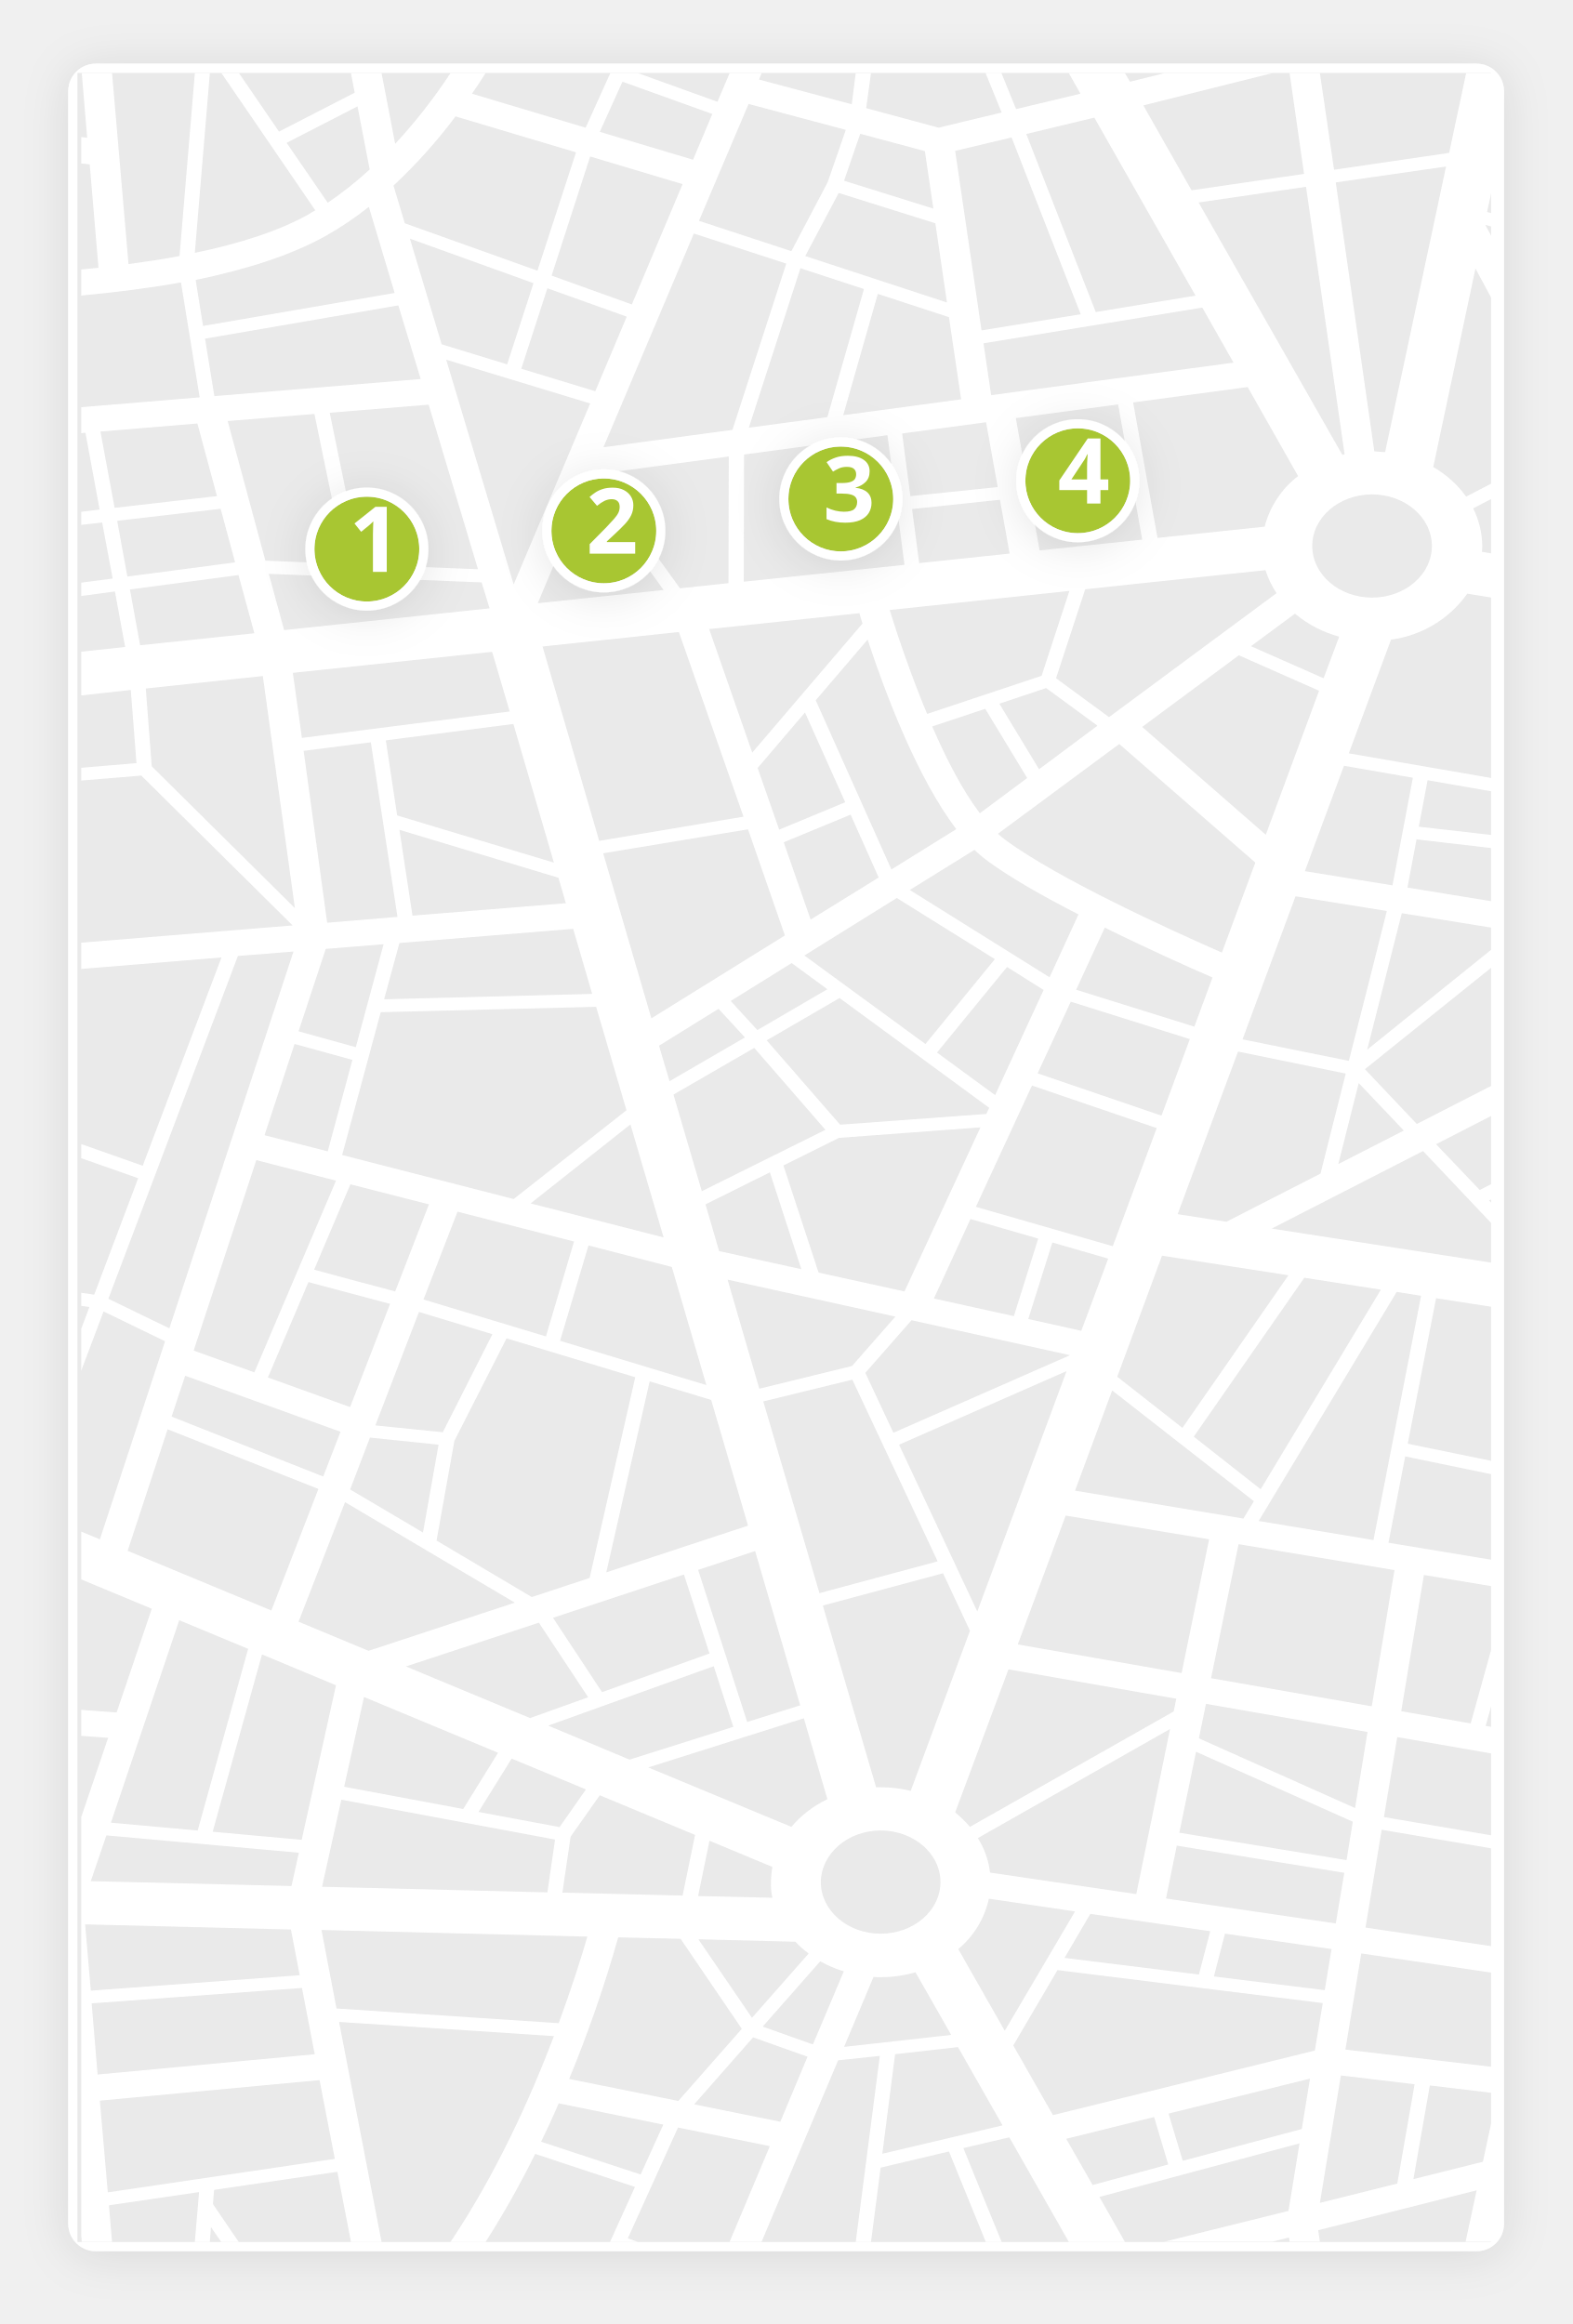
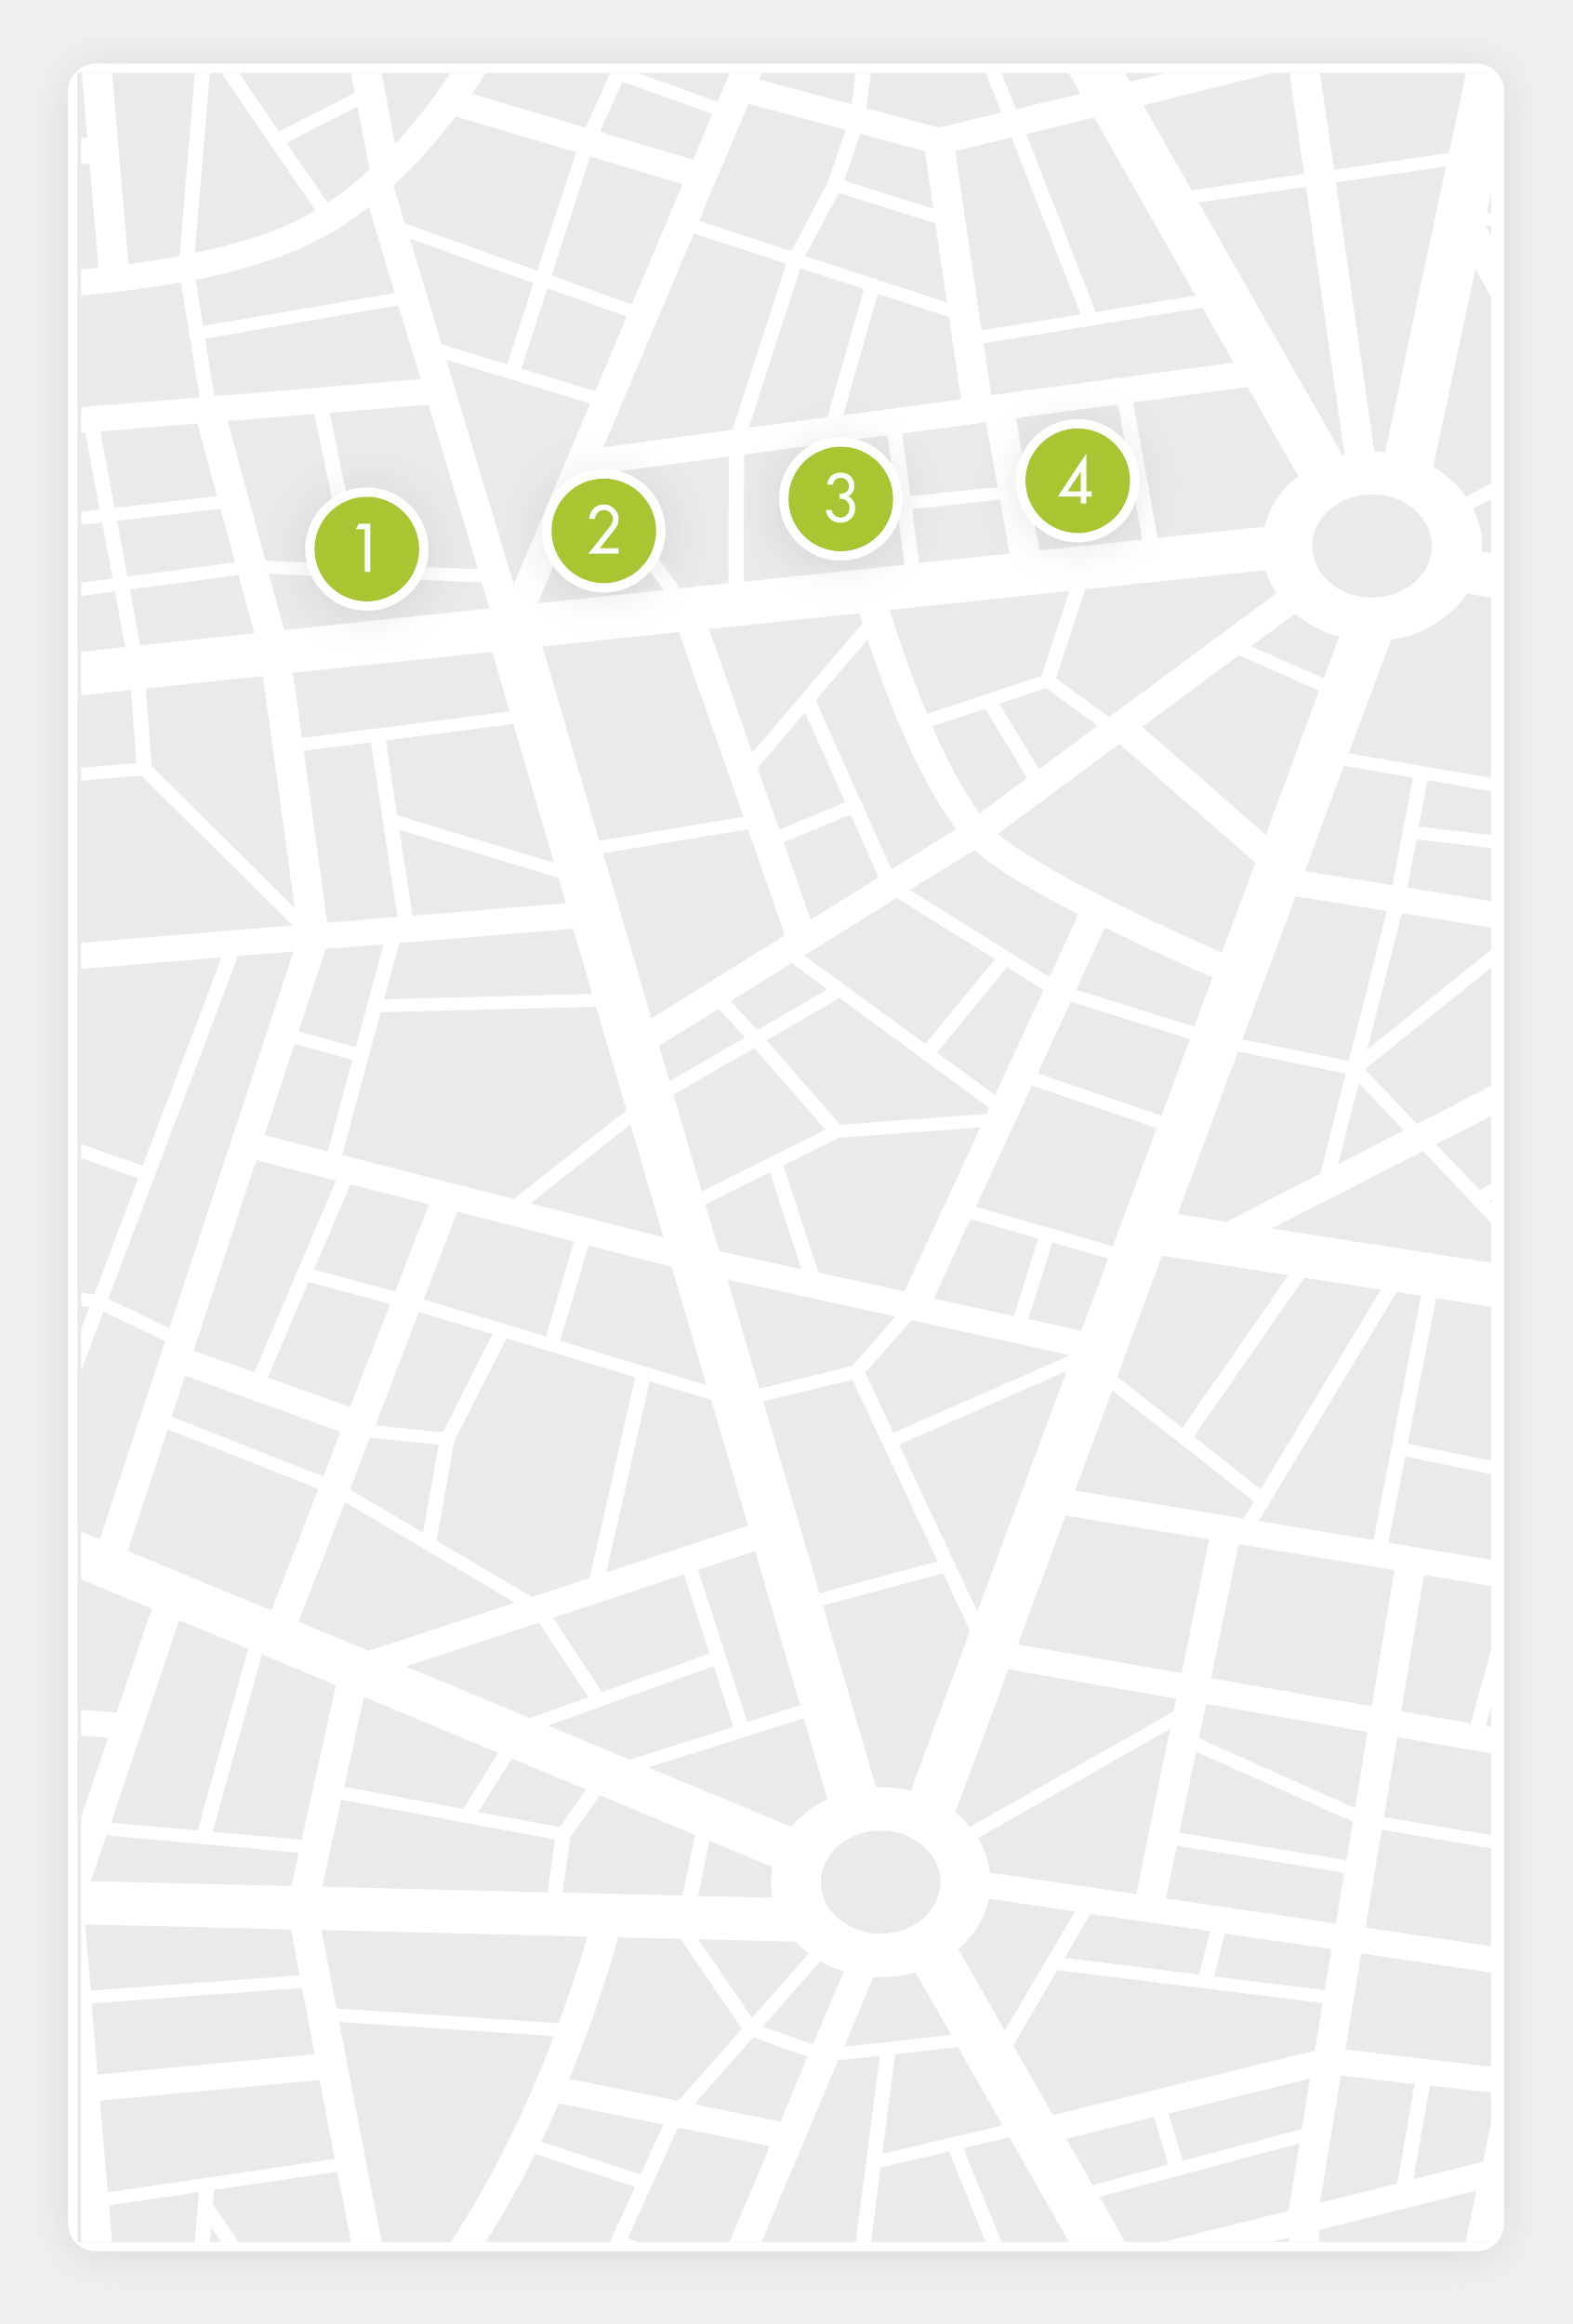
<svg xmlns="http://www.w3.org/2000/svg" width="345" height="510" viewBox="0 0 345 510">
  <defs>
    <filter id="Rectangle_183" x="0" y="0" width="345" height="510" filterUnits="userSpaceOnUse">
      <feOffset dy="1" input="SourceAlpha" />
      <feGaussianBlur stdDeviation="5" result="blur" />
      <feFlood flood-opacity="0.102" />
      <feComposite operator="in" in2="blur" />
      <feComposite in="SourceGraphic" />
    </filter>
    <filter id="Ellipse_26" x="52" y="93" width="57" height="57" filterUnits="userSpaceOnUse">
      <feOffset dy="1" input="SourceAlpha" />
      <feGaussianBlur stdDeviation="5" result="blur-2" />
      <feFlood flood-opacity="0.102" />
      <feComposite operator="in" in2="blur-2" />
      <feComposite in="SourceGraphic" />
    </filter>
    <filter id="Ellipse_26-2" x="104" y="89" width="57" height="57" filterUnits="userSpaceOnUse">
      <feOffset dy="1" input="SourceAlpha" />
      <feGaussianBlur stdDeviation="5" result="blur-3" />
      <feFlood flood-opacity="0.102" />
      <feComposite operator="in" in2="blur-3" />
      <feComposite in="SourceGraphic" />
    </filter>
    <filter id="Ellipse_26-3" x="156" y="82" width="57" height="57" filterUnits="userSpaceOnUse">
      <feOffset dy="1" input="SourceAlpha" />
      <feGaussianBlur stdDeviation="5" result="blur-4" />
      <feFlood flood-opacity="0.102" />
      <feComposite operator="in" in2="blur-4" />
      <feComposite in="SourceGraphic" />
    </filter>
    <filter id="Ellipse_26-4" x="208" y="78" width="57" height="57" filterUnits="userSpaceOnUse">
      <feOffset dy="1" input="SourceAlpha" />
      <feGaussianBlur stdDeviation="5" result="blur-5" />
      <feFlood flood-opacity="0.102" />
      <feComposite operator="in" in2="blur-5" />
      <feComposite in="SourceGraphic" />
    </filter>
  </defs>
  <g id="img-kiosk-map" transform="translate(-15 -143)">
    <g transform="matrix(1, 0, 0, 1, 15, 143)" filter="url(#Rectangle_183)">
      <g id="Rectangle_183-2" data-name="Rectangle 183" transform="translate(15 14)" fill="#fff" stroke="#fff" stroke-width="1">
        <rect width="315" height="480" rx="6" stroke="none" />
        <rect x="0.5" y="0.5" width="314" height="479" rx="5.5" fill="none" />
      </g>
    </g>
-     <g id="Group_381" data-name="Group 381" transform="translate(8 71)" opacity="0.904">
-       <g id="Map" transform="translate(24 88)">
-         <path id="Path_432" data-name="Path 432" d="M0,0H310.185V476H0Z" fill="rgba(196,196,196,0.4)" />
-         <path id="Intersection_2" data-name="Intersection 2" d="M198.5,476l-8.084-19.852-14.987,3.541L173.313,476h-3.358l5.286-40.829-9.142.965-16.79,39.81h-7.027l8.83-20.978-20.148-4.077-11.007,24.3,2.177.8h-6.095l5.472-12.071-21.89-7.243A202.006,202.006,0,0,1,88.74,476H81.029c9.949-14.808,17.536-31.547,22.7-45.175L56.59,427.713,65.917,476H59.2l-2.984-15.4-27.051,3.971-.249,3.112L34.576,476H30.72l-2.239-3.272L28.233,476h-3.3l.933-10.944-19.775,2.9.684,7.994H.125L0,474.456V382.785l5.908-17.416L0,364.936v-5.707l7.773.561,7.711-22.749L0,330.6V320.1l4.1,1.7,14.3-43.459L4.913,271.8,0,284.823v-9.208l1.8-4.781L0,270.574V267.7l2.861.4L12.5,242.56,0,238.166v-3.106l13.495,4.763,17.288-45.711L0,196.642v-5.777l46.391-3.781L13.184,154.2c-2.269.187-8.62.738-13.184,1.09v-2.8l12.127-1.028-1.244-16.042L0,136.615v-9.606l9.639-1.034L7.4,113.8c-2.711.367-5.253.714-7.4,1v-2.939l6.9-.906L4.6,98.666,0,99.187V96.308l4.042-.486L.933,78.975,0,79.054v-5.7L25.994,71.2l-4.1-25.217C14.968,47.214,7.6,48.157,0,48.865V43.137q1.91-.177,3.794-.377L1.866,20.065,0,19.871V14.08l1.306.138L.125.053H6.779l3.607,41.9c3.855-.536,7.587-1.073,11.193-1.771L24.937.053h3.3l-3.3,39.434c9.826-2.039,18.407-4.775,25-8.477.435-.268.933-.59,1.43-.858L30.783.053h3.855l8.768,12.823,16.6-8.531L59.2.053h6.716L68.9,15.559A119.411,119.411,0,0,0,81.029.053H88.74q-1.4,2.253-2.985,4.507l24.937,7.457L116.1.053H122.2l17.412,6.278L142.282.053h7.027l-.56,1.4,20.335,5.419.87-6.814h3.358l-1.057,7.672,15.919,4.292c2.177-.536,7.649-1.878,13.806-3.326L198.436,0h3.483c1.306,3.165,2.425,6.009,3.234,7.94,5.1-1.234,10.261-2.468,14.116-3.38L216.719.053h12.313l1.12,1.878L237.675.053h23.693C249.926,2.9,239.355,5.579,233.074,7.136l10.572,18.617,24.687-3.595L265.162.053h6.654l3.11,21.193,25.248-3.7L303.9.053h6.281V22.837l-1.68,7.69,1.68.427v2.94l-2.053-.523,2.053,3.825v13.6l-4.229-7.871L296.69,86.487a22.915,22.915,0,0,1,7.214,6.492l6.281-3.26V93.1l-4.727,2.456a19.03,19.03,0,0,1,1.99,8.316c0,.429-.062.8-.062,1.234l2.8.453v9.7l-6.032-.975a24.4,24.4,0,0,1-16.728,10.087l-9.265,24.948,32.026,5.542v2.928l-14.738-2.568c-.373,2.039-1.12,5.955-1.927,10.194l16.666,1.9v2.883L293.021,168.2c-.746,4.024-1.493,7.994-1.99,10.569l19.154,3.121v5.8l-20.4-3.289L282.2,214.339l27.984-22.559v3.958L281.7,218.632l11.38,12.018,17.1-8.759v6.6L297.312,235.1l9.576,10.033,3.3-1.682v3.354l-1.244.635,1.244,1.313v4.482L294.452,236.6l-33.207,17.008,48.94,7.591v9.687L297.312,268.9l-6.218,31.923,19.091,3.92v2.934l-19.651-4.064-3.669,18.939c8.209,1.336,16.16,2.672,23.32,3.855v5.8l-15.547-2.574-4.975,29.884L304.9,362.2l5.286-19v12.383l-1.991,7.156,1.991.347v5.843l-21.392-3.722-2.923,17.544,24.315,4.139v2.86l-24.812-4.208L281.828,407l28.357,4.191v5.812l-29.29-4.316-3.482,21.085,32.773,3.865v5.719l-14.241-1.7-3.607,20.548,15.236-3.809,2.612-12.092v29.635H303.78l2.425-11.267c-7.96,2.039-21.268,5.365-34.763,8.745l.373,2.522h-6.654l-.124-.912c-1.244.322-2.425.59-3.669.912H237.675l27.238-6.76,2.425-14.808-43.9,11.75,5.6,9.872H216.719L203.66,453.036,193.586,455.4c1.43,3.541,5.286,13.037,8.4,20.6Zm73.317-8.585,16.977-4.238,3.794-21.783-16.169-1.931ZM4.1,444.989l1.741,20.119,49.811-7.35L52.3,440.482Zm212.055,8.37,5.783,10.14,16.6-4.507-3.11-10.408ZM100.929,454l21.827,7.189,4.975-10.945-22.947-4.667C103.6,448.369,102.3,451.158,100.929,454Zm137.68-6.17,3.11,10.355,26.118-6.974,1.8-11.052ZM178.6,434.8l-2.8,21.836,26.367-6.224L192.4,433.239Zm-44.09,11,18.9,3.809,5.97-14.271-11.939-4.238Zm70.022-12.93,8.706,15.291L270.7,433.99l1.741-10.409-58.207-7.243Zm-97.446,7.35,23.942,4.828,13.93-15.827-13.433-19.744-13.681-.322A283.12,283.12,0,0,1,107.084,440.214ZM2.3,423.636l1.306,15.612L51.242,434.8l-2.8-14.54Zm165.1,9.55,23.507-2.629-7.835-13.735a27.551,27.551,0,0,1-7.649,1.073,14.391,14.391,0,0,1-1.554-.054Zm-17.847-4.454,11.007,3.917,6.779-16.042a23.794,23.794,0,0,1-5.162-2.2Zm42.908-17.008,10.2,17.92,15.422-26.182-18.9-2.79A19.921,19.921,0,0,1,192.466,411.724ZM56.03,424.762l48.754,3.219c2.923-7.994,5.037-14.647,6.281-18.993L52.734,407.54Zm91.165,2.039,12.437-14.11a20.739,20.739,0,0,1-2.923-2.576l-21.267-.536ZM2.115,420.845l45.831-3.38-1.928-10.032L.871,406.306Zm246.443-3.112,24.314,3,1.493-9.014-23.382-3.38Zm-32.773-4.078,29.476,3.649,2.488-9.5L221.445,404Zm-53.48-16.632c0,6.277,5.908,11.321,13.122,11.321,7.276,0,13.122-5.1,13.122-11.321,0-6.277-5.908-11.321-13.122-11.321S162.368,390.8,162.306,397.024Zm75.743,3.595,37.249,5.472,1.866-11.106-36.752-5.956Zm-102.67-.537,16.293.376a12.674,12.674,0,0,1-.311-3.434,19.588,19.588,0,0,1,.311-3.326l-13.8-5.741ZM107.4,387.045l-1.8,12.286,26.367.644,2.736-13.305L113.8,377.977Zm89.361.322a18.138,18.138,0,0,1,2.674,7.565l32.088,4.721,7.4-36.215Zm-143.9,10.677,49.438,1.234,1.679-11.589-46.889-8.745ZM2.115,396.809l44.027,1.073,1.617-7.3L5.535,386.776Zm238.857-10.623,36.689,6.009,1.368-8.423L244.64,368.428Zm-212.117-.215,19.527,1.771,7.524-33.908-16.23-6.76ZM6.53,383.986,25.559,385.7,36.628,345.84l-15.111-6.278Zm80.655-2.36,17.785,3.326,5.784-8.262-16.293-6.76Zm104.6.107a23.612,23.612,0,0,1,3.234,3.165l44.712-25.323.56-2.79-36.814-6.438Zm-67.348-9.872,31.4,13.037a23.555,23.555,0,0,1,7.9-6.062l-5.162-17.759ZM57.709,376.1l26.118,4.882,7.649-12.339L62.062,356.409Zm187.553-10.623,34.265,15.291,2.736-16.686-35.446-6.17Zm-82.521-29.133,11.691,39.864h1a26.59,26.59,0,0,1,6.592.8l13-35.142-5.908-12.608Zm-60.258,26.343,17.847,7.458,22.761-7.19L138.8,349.65Zm32.9-34.176,10.759,33.372,11.628-3.648-9.887-33.855ZM71.266,349.7,98.5,361.024l12.748-4.56L100.431,340.1Zm176.67,2.576,35.26,6.17,4.975-29.884-34.2-5.687Zm-144.4-13.252,10.758,16.31,23.569-8.477-5.6-17.329Zm101.985,5.848,35.944,6.278L247.5,321.8l-31.466-5.2ZM47.7,339.885l15.36,6.384L95.145,335.7,57.9,313.649ZM179.47,301.041l17.163,36.591,19.589-52.739ZM10.2,324.326l31.529,13.091L52.05,310.752,18.967,297.661Zm71.7-24.143-3.917,21.89,20.894,12.394,12.686-4.185,10.012-44.048c-8.892-2.683-19.216-5.795-28.232-8.531Zm67.783-8.638L162,333.607l25.931-6.974-18.718-39.864Zm-34.451,37.5L146.324,318.8l-8.084-27.577c-3.358-1.02-8.084-2.468-13.495-4.078ZM258.384,317.78c8.209,1.341,16.79,2.789,25.185,4.184l10.447-53.6-5.348-.858ZM59.015,310.859,75,320.3l3.42-19.261-15.049-1.556Zm159.072.268c7.4,1.234,21.205,3.488,36.939,6.117l2.3-3.809-31.093-24.3Zm26.056-11.856,14.676,11.535,26.367-43.78L268.4,264.4Zm-224.305-4.4,33.269,13.145L56.9,298.2,22.822,285.911Zm152.231-9.6,6.157,13.145L216.968,281.4l-34.762-7.672ZM64.549,296.8l14.8,1.5L90.232,276.79c-6.9-2.093-12.749-3.863-16.106-4.883Zm162.8-10.677,14.3,11.213,23.258-33.479-27.735-4.292Zm-186.372.161,18.034,6.492,8.768-22.641-17.91-4.775Zm107.831,2.468,20.334-4.99,9.515-10.837-36.814-8.1Zm-43.717-10.516,32.088,9.711L129.6,262.036l-18.283-4.721Zm-80.407,2.147L38,285.16,55.905,243.1,38.431,238.59Zm50.433-11.214,26.865,8.1,6.157-20.817-25.559-6.545Zm132.705,4.292,11.629,2.575,5.908-15.827-12.251-3.541ZM34.39,193.79,5.97,269.011,19.34,275.5l27.238-82.677Zm152.728,75.167,17.537,3.863L210,255.812,195.14,251.52Zm-20.832-35.249L154.1,239.77l7.711,23.5,18.843,4.132,16.666-36ZM51.117,262.626c3.731,1.019,12.873,3.488,17.785,4.775l7.4-19.1-17.225-4.4ZM137,248.3l2.985,10.248,18.034,3.97-6.9-21.246Zm59.325.536,30.036,8.638L236,231.561l-27.362-9.336Zm-97.694-.751,29.165,7.458-7.275-24.787Zm141.971,2.36,10.7,1.664,20.646-10.57c1-4.077,3.172-12.555,5.535-21.943l-23.631-4.829ZM65.731,206.13l-8.458,31.333L94.9,247.121l24.75-19.476-6.654-22.695Zm64.238,18.081,6.218,21.193L163.3,231.937c-3.234-3.756-12.686-14.593-15.609-17.974Zm145.889,15.237,14.365-7.351-9.888-10.408ZM40.235,233.118,54.1,236.659l5.41-20.066L46.826,213.1ZM150.428,212.3l16.107,18.51,32.088-2.361.622-1.341-32.834-24.09Zm59.45,7.243,27.175,9.282,6.218-16.793-26.118-8.209ZM187.8,214.983l12.749,9.336,10.634-23.07-8.022-5.044Zm-61-1.5,2.3,7.78,16.541-9.6-5.783-6.277Zm128.041-1.4,23.32,4.721c3.358-13.091,6.9-27.094,8.333-32.889L266.467,180.7ZM53.667,192.235,47.7,210.315,60.259,213.8l6.094-22.587ZM158.7,193.683,185.252,213.1l15.236-18.617-21.517-13.413Zm-16.168,9.98c1.866,2.039,4.477,4.882,5.845,6.384l15.36-8.96-7.836-5.741Zm75.8-2.468,25.932,8.1,3.98-10.785c-5.224-2.253-14.3-6.331-23.631-10.944ZM114.547,171.257l10.571,36.215,29.29-18.187L146.324,166Zm-44.712,19.69-3.358,12.34,45.645-1.18-4.167-14.271Zm112-11.643,30.658,19.154,6.343-13.788c-7.773-3.971-15.236-8.209-20.335-12.018a29.474,29.474,0,0,1-2.487-2.146Zm19.34-12.339a18.185,18.185,0,0,0,1.617,1.341c11.5,8.531,36.5,19.9,47.51,24.734l7.338-19.744-29.85-26.021ZM48.816,148.777l5.162,37.717L69.4,185.206,63.555,146.9ZM154.16,168.842l5.907,16.954,14.925-9.228-6.157-13.788ZM72.7,184.938l33.643-2.736-1.617-5.579L69.835,166.106ZM14.179,135.095l1.306,17.061,31.4,31.118-7.027-50.916ZM268.52,175.173l19.216,3.112,4.477-23.607L277.1,152.049Zm-107.333-37.5,16.6,37.127,14.241-8.853c-8.644-11.32-15.671-30.1-19.465-41.58Zm-94.337,8.8,2.488,16.471L103.727,173.3l-8.893-30.421Zm34.389-20.6,12.437,42.653,31.653-5.312L131.151,122.7Zm131.586,17.651,27.113,23.661,11.691-31.6-17.6-7.779Zm-84.387,9.014,4.726,13.52,14.489-6.009-8.83-19.69Zm38.307-9.121c3.047,7.028,6.592,13.95,10.448,19.047l10.385-7.726-9.2-15.183Zm14.739-4.989,8.706,14.379,12.81-9.55-11.255-8.263ZM137.8,122.058l9.452,27.094,24.191-28.328c-.249-.805-.5-1.556-.684-2.254Zm-91.351,9.6,1.99,14.271,45.582-5.794L90.17,127.047Zm173.872-18.349-6.405,19.529,11.629,8.531,36.752-27.2a19.382,19.382,0,0,1-2.425-5.043Zm-42.908,4.56c1.617,5.258,4.54,13.95,8.209,22.8l25.123-8.37,6.095-18.617Zm79.288,7.941,15.919,7.028,3.421-9.121a25.626,25.626,0,0,1-9.7-5.043ZM10.7,113.366,12.935,125.6,38,122.97,34.514,110.2C29.6,110.844,19.589,112.186,10.7,113.366Zm33.83,8.906L89.611,117.5,87.87,111.81l-46.7-1.878Zm55.656-5.9,27.611-2.9L111.127,90.4Zm169.955-12.555c0,6.278,5.908,11.321,13.121,11.321s13.122-5.043,13.122-11.321S290.471,92.5,283.258,92.5C275.982,92.5,270.137,97.592,270.137,103.816ZM113.3,88.042,131.4,113.1l10.634-1.127L142.1,84.18ZM94.9,112.24l16.79-39.7-31.59-9.6Zm50.557-28.489-.063,27.9,35.26-3.7L176.92,79.512ZM7.9,98.29l2.239,12.233,23.631-3.112L30.6,95.661Zm46.64-23.714,6.84,33.318,25.683,1.019L76.241,72.806ZM32.15,76.4l8.271,30.635,17.537.7L51.18,74.844ZM182.33,95.715l1.555,11.857,19.837-2.093-2.114-11.8ZM205.09,75.756l5.223,29.026,22.512-2.361-5.286-29.669Zm25.745-3.434,5.348,29.723,23.506-2.468a20.39,20.39,0,0,1,7.338-11.106l-11.069-19.53ZM4.229,78.707,7.338,95.446l22.449-2.576L25.5,76.937Zm175.925.429,1.8,13.734,19.153-1.985-2.549-14.218Zm65.046-50.7L276.728,83.8a1.651,1.651,0,0,0,.5-.107L268.769,25Zm30.1-4.4,8.458,59.017c.808.053,1.554.107,2.363.161l13.37-62.665ZM114.609,82.141,142.9,78.332l11.815-36.483-20.273-6.6Zm31.9-4.292,17.226-2.307,8.022-28.114-13.93-4.56Zm20.708-2.736,25.869-3.488L190.414,53.6l-15.609-5.1ZM27.176,58.32l2.052,12.608L74.5,67.172,69.587,51.023ZM198,59.339l1.679,11.374,53.17-7.136-6.841-12.072ZM96.575,64.918l16.231,4.936,6.9-16.363L102.3,47.267ZM79.1,59.553l14.366,4.4,5.783-17.812L72.137,36.375ZM191.782,17.115,197.566,56.5l21.765-3.542c-2.55-6.384-12-30.742-15.173-38.79ZM53.543,35.839c-7.525,4.185-17.287,7.3-28.419,9.6L26.74,55.529l42.038-7.243L63.119,29.4A71.858,71.858,0,0,1,53.543,35.839ZM207.391,13.413l15.236,39.059,21.89-3.595-22.2-39.059ZM103.229,44.477l17.6,6.331,11.132-26.4-20.273-6.062Zm55.657-4.292,31.093,10.194L187.429,33l-21.205-6.653ZM68.53,24.734,71.017,33,100.12,43.4l8.457-25.967L82.148,9.55A114.786,114.786,0,0,1,68.53,24.734Zm67.036,7.725,20.273,6.653,7.96-15.13,3.98-11.481-21.33-5.687Zm31.839-8.8,19.589,6.116-1.866-12.609L170.95,13.359ZM45.085,15.344,54.1,28.489a80.042,80.042,0,0,0,9.2-7.3L60.632,7.35ZM113.8,12.93l20.46,6.116,4.228-10.033L118.776,1.931ZM65.917,476ZM34.576,476ZM271.816,475.946ZM6.779,475.946Z" transform="translate(0.815)" fill="#fff" />
+     <g id="Group_589" data-name="Group 589">
+       <g id="Group_381" data-name="Group 381" transform="translate(8 71)" opacity="0.904">
+         <g id="Map" transform="translate(24 88)">
+           <path id="Path_432" data-name="Path 432" d="M0,0H310.185V476H0Z" fill="rgba(196,196,196,0.4)" />
+           <path id="Intersection_2" data-name="Intersection 2" d="M198.5,476l-8.084-19.852-14.987,3.541L173.313,476h-3.358l5.286-40.829-9.142.965-16.79,39.81h-7.027l8.83-20.978-20.148-4.077-11.007,24.3,2.177.8h-6.095l5.472-12.071-21.89-7.243A202.006,202.006,0,0,1,88.74,476H81.029c9.949-14.808,17.536-31.547,22.7-45.175L56.59,427.713,65.917,476H59.2l-2.984-15.4-27.051,3.971-.249,3.112L34.576,476H30.72l-2.239-3.272L28.233,476h-3.3l.933-10.944-19.775,2.9.684,7.994H.125L0,474.456V382.785l5.908-17.416L0,364.936v-5.707l7.773.561,7.711-22.749L0,330.6V320.1l4.1,1.7,14.3-43.459L4.913,271.8,0,284.823v-9.208l1.8-4.781L0,270.574V267.7l2.861.4L12.5,242.56,0,238.166v-3.106l13.495,4.763,17.288-45.711L0,196.642v-5.777l46.391-3.781L13.184,154.2c-2.269.187-8.62.738-13.184,1.09v-2.8l12.127-1.028-1.244-16.042L0,136.615v-9.606l9.639-1.034L7.4,113.8c-2.711.367-5.253.714-7.4,1v-2.939l6.9-.906L4.6,98.666,0,99.187V96.308l4.042-.486L.933,78.975,0,79.054v-5.7L25.994,71.2l-4.1-25.217C14.968,47.214,7.6,48.157,0,48.865V43.137q1.91-.177,3.794-.377L1.866,20.065,0,19.871V14.08l1.306.138L.125.053H6.779l3.607,41.9c3.855-.536,7.587-1.073,11.193-1.771L24.937.053h3.3l-3.3,39.434c9.826-2.039,18.407-4.775,25-8.477.435-.268.933-.59,1.43-.858L30.783.053h3.855l8.768,12.823,16.6-8.531L59.2.053h6.716L68.9,15.559A119.411,119.411,0,0,0,81.029.053H88.74q-1.4,2.253-2.985,4.507l24.937,7.457L116.1.053H122.2l17.412,6.278L142.282.053h7.027l-.56,1.4,20.335,5.419.87-6.814h3.358l-1.057,7.672,15.919,4.292c2.177-.536,7.649-1.878,13.806-3.326L198.436,0h3.483c1.306,3.165,2.425,6.009,3.234,7.94,5.1-1.234,10.261-2.468,14.116-3.38L216.719.053h12.313l1.12,1.878L237.675.053h23.693C249.926,2.9,239.355,5.579,233.074,7.136l10.572,18.617,24.687-3.595L265.162.053h6.654l3.11,21.193,25.248-3.7L303.9.053h6.281V22.837l-1.68,7.69,1.68.427v2.94l-2.053-.523,2.053,3.825v13.6l-4.229-7.871L296.69,86.487a22.915,22.915,0,0,1,7.214,6.492l6.281-3.26V93.1l-4.727,2.456a19.03,19.03,0,0,1,1.99,8.316c0,.429-.062.8-.062,1.234l2.8.453v9.7l-6.032-.975a24.4,24.4,0,0,1-16.728,10.087l-9.265,24.948,32.026,5.542v2.928l-14.738-2.568c-.373,2.039-1.12,5.955-1.927,10.194l16.666,1.9v2.883L293.021,168.2c-.746,4.024-1.493,7.994-1.99,10.569l19.154,3.121v5.8l-20.4-3.289L282.2,214.339l27.984-22.559v3.958L281.7,218.632l11.38,12.018,17.1-8.759v6.6L297.312,235.1l9.576,10.033,3.3-1.682v3.354l-1.244.635,1.244,1.313v4.482L294.452,236.6l-33.207,17.008,48.94,7.591v9.687L297.312,268.9l-6.218,31.923,19.091,3.92v2.934l-19.651-4.064-3.669,18.939c8.209,1.336,16.16,2.672,23.32,3.855v5.8l-15.547-2.574-4.975,29.884L304.9,362.2l5.286-19v12.383l-1.991,7.156,1.991.347v5.843l-21.392-3.722-2.923,17.544,24.315,4.139v2.86l-24.812-4.208L281.828,407l28.357,4.191v5.812l-29.29-4.316-3.482,21.085,32.773,3.865v5.719l-14.241-1.7-3.607,20.548,15.236-3.809,2.612-12.092v29.635H303.78l2.425-11.267c-7.96,2.039-21.268,5.365-34.763,8.745l.373,2.522h-6.654l-.124-.912c-1.244.322-2.425.59-3.669.912H237.675l27.238-6.76,2.425-14.808-43.9,11.75,5.6,9.872H216.719L203.66,453.036,193.586,455.4c1.43,3.541,5.286,13.037,8.4,20.6Zm73.317-8.585,16.977-4.238,3.794-21.783-16.169-1.931ZM4.1,444.989l1.741,20.119,49.811-7.35L52.3,440.482Zm212.055,8.37,5.783,10.14,16.6-4.507-3.11-10.408ZM100.929,454l21.827,7.189,4.975-10.945-22.947-4.667C103.6,448.369,102.3,451.158,100.929,454Zm137.68-6.17,3.11,10.355,26.118-6.974,1.8-11.052ZM178.6,434.8l-2.8,21.836,26.367-6.224L192.4,433.239Zm-44.09,11,18.9,3.809,5.97-14.271-11.939-4.238Zm70.022-12.93,8.706,15.291L270.7,433.99l1.741-10.409-58.207-7.243Zm-97.446,7.35,23.942,4.828,13.93-15.827-13.433-19.744-13.681-.322A283.12,283.12,0,0,1,107.084,440.214ZM2.3,423.636l1.306,15.612L51.242,434.8l-2.8-14.54Zm165.1,9.55,23.507-2.629-7.835-13.735a27.551,27.551,0,0,1-7.649,1.073,14.391,14.391,0,0,1-1.554-.054Zm-17.847-4.454,11.007,3.917,6.779-16.042a23.794,23.794,0,0,1-5.162-2.2Zm42.908-17.008,10.2,17.92,15.422-26.182-18.9-2.79A19.921,19.921,0,0,1,192.466,411.724ZM56.03,424.762l48.754,3.219c2.923-7.994,5.037-14.647,6.281-18.993L52.734,407.54Zm91.165,2.039,12.437-14.11a20.739,20.739,0,0,1-2.923-2.576l-21.267-.536ZM2.115,420.845l45.831-3.38-1.928-10.032L.871,406.306Zm246.443-3.112,24.314,3,1.493-9.014-23.382-3.38Zm-32.773-4.078,29.476,3.649,2.488-9.5L221.445,404Zm-53.48-16.632c0,6.277,5.908,11.321,13.122,11.321,7.276,0,13.122-5.1,13.122-11.321,0-6.277-5.908-11.321-13.122-11.321S162.368,390.8,162.306,397.024Zm75.743,3.595,37.249,5.472,1.866-11.106-36.752-5.956Zm-102.67-.537,16.293.376a12.674,12.674,0,0,1-.311-3.434,19.588,19.588,0,0,1,.311-3.326l-13.8-5.741ZM107.4,387.045l-1.8,12.286,26.367.644,2.736-13.305L113.8,377.977Zm89.361.322a18.138,18.138,0,0,1,2.674,7.565l32.088,4.721,7.4-36.215Zm-143.9,10.677,49.438,1.234,1.679-11.589-46.889-8.745ZM2.115,396.809l44.027,1.073,1.617-7.3L5.535,386.776Zm238.857-10.623,36.689,6.009,1.368-8.423L244.64,368.428Zm-212.117-.215,19.527,1.771,7.524-33.908-16.23-6.76ZM6.53,383.986,25.559,385.7,36.628,345.84l-15.111-6.278Zm80.655-2.36,17.785,3.326,5.784-8.262-16.293-6.76Zm104.6.107a23.612,23.612,0,0,1,3.234,3.165l44.712-25.323.56-2.79-36.814-6.438Zm-67.348-9.872,31.4,13.037a23.555,23.555,0,0,1,7.9-6.062l-5.162-17.759ZM57.709,376.1l26.118,4.882,7.649-12.339L62.062,356.409Zm187.553-10.623,34.265,15.291,2.736-16.686-35.446-6.17Zm-82.521-29.133,11.691,39.864h1a26.59,26.59,0,0,1,6.592.8l13-35.142-5.908-12.608Zm-60.258,26.343,17.847,7.458,22.761-7.19L138.8,349.65Zm32.9-34.176,10.759,33.372,11.628-3.648-9.887-33.855ZM71.266,349.7,98.5,361.024l12.748-4.56L100.431,340.1Zm176.67,2.576,35.26,6.17,4.975-29.884-34.2-5.687Zm-144.4-13.252,10.758,16.31,23.569-8.477-5.6-17.329Zm101.985,5.848,35.944,6.278L247.5,321.8l-31.466-5.2ZM47.7,339.885l15.36,6.384L95.145,335.7,57.9,313.649ZM179.47,301.041l17.163,36.591,19.589-52.739ZM10.2,324.326l31.529,13.091L52.05,310.752,18.967,297.661Zm71.7-24.143-3.917,21.89,20.894,12.394,12.686-4.185,10.012-44.048c-8.892-2.683-19.216-5.795-28.232-8.531Zm67.783-8.638L162,333.607l25.931-6.974-18.718-39.864Zm-34.451,37.5L146.324,318.8l-8.084-27.577c-3.358-1.02-8.084-2.468-13.495-4.078ZM258.384,317.78c8.209,1.341,16.79,2.789,25.185,4.184l10.447-53.6-5.348-.858ZM59.015,310.859,75,320.3l3.42-19.261-15.049-1.556Zm159.072.268c7.4,1.234,21.205,3.488,36.939,6.117l2.3-3.809-31.093-24.3Zm26.056-11.856,14.676,11.535,26.367-43.78L268.4,264.4Zm-224.305-4.4,33.269,13.145L56.9,298.2,22.822,285.911Zm152.231-9.6,6.157,13.145L216.968,281.4l-34.762-7.672ZM64.549,296.8l14.8,1.5L90.232,276.79c-6.9-2.093-12.749-3.863-16.106-4.883Zm162.8-10.677,14.3,11.213,23.258-33.479-27.735-4.292Zm-186.372.161,18.034,6.492,8.768-22.641-17.91-4.775Zm107.831,2.468,20.334-4.99,9.515-10.837-36.814-8.1Zm-43.717-10.516,32.088,9.711L129.6,262.036l-18.283-4.721Zm-80.407,2.147L38,285.16,55.905,243.1,38.431,238.59Zm50.433-11.214,26.865,8.1,6.157-20.817-25.559-6.545Zm132.705,4.292,11.629,2.575,5.908-15.827-12.251-3.541ZM34.39,193.79,5.97,269.011,19.34,275.5l27.238-82.677Zm152.728,75.167,17.537,3.863L210,255.812,195.14,251.52Zm-20.832-35.249L154.1,239.77l7.711,23.5,18.843,4.132,16.666-36ZM51.117,262.626c3.731,1.019,12.873,3.488,17.785,4.775l7.4-19.1-17.225-4.4ZM137,248.3l2.985,10.248,18.034,3.97-6.9-21.246Zm59.325.536,30.036,8.638L236,231.561l-27.362-9.336Zm-97.694-.751,29.165,7.458-7.275-24.787Zm141.971,2.36,10.7,1.664,20.646-10.57c1-4.077,3.172-12.555,5.535-21.943l-23.631-4.829ZM65.731,206.13l-8.458,31.333L94.9,247.121l24.75-19.476-6.654-22.695Zm64.238,18.081,6.218,21.193L163.3,231.937c-3.234-3.756-12.686-14.593-15.609-17.974Zm145.889,15.237,14.365-7.351-9.888-10.408ZM40.235,233.118,54.1,236.659l5.41-20.066L46.826,213.1ZM150.428,212.3l16.107,18.51,32.088-2.361.622-1.341-32.834-24.09Zm59.45,7.243,27.175,9.282,6.218-16.793-26.118-8.209ZM187.8,214.983l12.749,9.336,10.634-23.07-8.022-5.044Zm-61-1.5,2.3,7.78,16.541-9.6-5.783-6.277Zm128.041-1.4,23.32,4.721c3.358-13.091,6.9-27.094,8.333-32.889L266.467,180.7ZM53.667,192.235,47.7,210.315,60.259,213.8l6.094-22.587ZM158.7,193.683,185.252,213.1l15.236-18.617-21.517-13.413Zm-16.168,9.98c1.866,2.039,4.477,4.882,5.845,6.384l15.36-8.96-7.836-5.741Zm75.8-2.468,25.932,8.1,3.98-10.785c-5.224-2.253-14.3-6.331-23.631-10.944ZM114.547,171.257l10.571,36.215,29.29-18.187L146.324,166Zm-44.712,19.69-3.358,12.34,45.645-1.18-4.167-14.271Zm112-11.643,30.658,19.154,6.343-13.788c-7.773-3.971-15.236-8.209-20.335-12.018a29.474,29.474,0,0,1-2.487-2.146Zm19.34-12.339a18.185,18.185,0,0,0,1.617,1.341c11.5,8.531,36.5,19.9,47.51,24.734l7.338-19.744-29.85-26.021ZM48.816,148.777l5.162,37.717L69.4,185.206,63.555,146.9ZM154.16,168.842l5.907,16.954,14.925-9.228-6.157-13.788ZM72.7,184.938l33.643-2.736-1.617-5.579L69.835,166.106ZM14.179,135.095l1.306,17.061,31.4,31.118-7.027-50.916ZM268.52,175.173l19.216,3.112,4.477-23.607L277.1,152.049Zm-107.333-37.5,16.6,37.127,14.241-8.853c-8.644-11.32-15.671-30.1-19.465-41.58Zm-94.337,8.8,2.488,16.471L103.727,173.3l-8.893-30.421Zm34.389-20.6,12.437,42.653,31.653-5.312L131.151,122.7Zm131.586,17.651,27.113,23.661,11.691-31.6-17.6-7.779Zm-84.387,9.014,4.726,13.52,14.489-6.009-8.83-19.69Zm38.307-9.121c3.047,7.028,6.592,13.95,10.448,19.047l10.385-7.726-9.2-15.183Zm14.739-4.989,8.706,14.379,12.81-9.55-11.255-8.263ZM137.8,122.058l9.452,27.094,24.191-28.328c-.249-.805-.5-1.556-.684-2.254Zm-91.351,9.6,1.99,14.271,45.582-5.794L90.17,127.047Zm173.872-18.349-6.405,19.529,11.629,8.531,36.752-27.2a19.382,19.382,0,0,1-2.425-5.043Zm-42.908,4.56c1.617,5.258,4.54,13.95,8.209,22.8l25.123-8.37,6.095-18.617Zm79.288,7.941,15.919,7.028,3.421-9.121a25.626,25.626,0,0,1-9.7-5.043ZM10.7,113.366,12.935,125.6,38,122.97,34.514,110.2C29.6,110.844,19.589,112.186,10.7,113.366Zm33.83,8.906L89.611,117.5,87.87,111.81l-46.7-1.878Zm55.656-5.9,27.611-2.9L111.127,90.4Zm169.955-12.555c0,6.278,5.908,11.321,13.121,11.321s13.122-5.043,13.122-11.321S290.471,92.5,283.258,92.5C275.982,92.5,270.137,97.592,270.137,103.816ZM113.3,88.042,131.4,113.1l10.634-1.127L142.1,84.18ZM94.9,112.24l16.79-39.7-31.59-9.6Zm50.557-28.489-.063,27.9,35.26-3.7L176.92,79.512ZM7.9,98.29l2.239,12.233,23.631-3.112L30.6,95.661Zm46.64-23.714,6.84,33.318,25.683,1.019L76.241,72.806ZM32.15,76.4l8.271,30.635,17.537.7L51.18,74.844ZM182.33,95.715l1.555,11.857,19.837-2.093-2.114-11.8ZM205.09,75.756l5.223,29.026,22.512-2.361-5.286-29.669Zm25.745-3.434,5.348,29.723,23.506-2.468a20.39,20.39,0,0,1,7.338-11.106l-11.069-19.53ZM4.229,78.707,7.338,95.446l22.449-2.576L25.5,76.937Zm175.925.429,1.8,13.734,19.153-1.985-2.549-14.218Zm65.046-50.7L276.728,83.8a1.651,1.651,0,0,0,.5-.107L268.769,25Zm30.1-4.4,8.458,59.017c.808.053,1.554.107,2.363.161l13.37-62.665ZM114.609,82.141,142.9,78.332l11.815-36.483-20.273-6.6Zm31.9-4.292,17.226-2.307,8.022-28.114-13.93-4.56Zm20.708-2.736,25.869-3.488L190.414,53.6l-15.609-5.1ZM27.176,58.32l2.052,12.608L74.5,67.172,69.587,51.023ZM198,59.339l1.679,11.374,53.17-7.136-6.841-12.072ZM96.575,64.918l16.231,4.936,6.9-16.363L102.3,47.267ZM79.1,59.553l14.366,4.4,5.783-17.812L72.137,36.375ZM191.782,17.115,197.566,56.5l21.765-3.542c-2.55-6.384-12-30.742-15.173-38.79ZM53.543,35.839c-7.525,4.185-17.287,7.3-28.419,9.6L26.74,55.529l42.038-7.243L63.119,29.4A71.858,71.858,0,0,1,53.543,35.839ZM207.391,13.413l15.236,39.059,21.89-3.595-22.2-39.059ZM103.229,44.477l17.6,6.331,11.132-26.4-20.273-6.062Zm55.657-4.292,31.093,10.194L187.429,33l-21.205-6.653ZM68.53,24.734,71.017,33,100.12,43.4l8.457-25.967L82.148,9.55A114.786,114.786,0,0,1,68.53,24.734Zm67.036,7.725,20.273,6.653,7.96-15.13,3.98-11.481-21.33-5.687Zm31.839-8.8,19.589,6.116-1.866-12.609L170.95,13.359ZM45.085,15.344,54.1,28.489a80.042,80.042,0,0,0,9.2-7.3L60.632,7.35ZM113.8,12.93l20.46,6.116,4.228-10.033L118.776,1.931ZM65.917,476ZM34.576,476ZM271.816,475.946ZM6.779,475.946Z" transform="translate(0.815)" fill="#fff" />
+         </g>
      </g>
-     </g>
-     <g id="Group_382" data-name="Group 382" transform="translate(-157 14)">
-       <g transform="matrix(1, 0, 0, 1, 172, 129)" filter="url(#Ellipse_26)">
+       <g transform="matrix(1, 0, 0, 1, 15, 143)" filter="url(#Ellipse_26)">
        <g id="Ellipse_26-5" data-name="Ellipse 26" transform="translate(69 109)" fill="#a8c631" stroke="#fff" stroke-width="2">
          <circle cx="11.5" cy="11.5" r="11.5" stroke="none" />
          <circle cx="11.5" cy="11.5" r="12.5" fill="none" />
        </g>
      </g>
-       <text id="_1" data-name="1" transform="translate(252.5 254.5)" fill="#fff" font-size="20" font-family="PSLKittithada-Bold, PSLKittithada" font-weight="700">
-         <tspan x="-3.9" y="0">1</tspan>
-       </text>
-     </g>
-     <g id="Group_383" data-name="Group 383" transform="translate(-105 10)">
-       <g transform="matrix(1, 0, 0, 1, 120, 133)" filter="url(#Ellipse_26-2)">
+       <path id="Path_646" data-name="Path 646" d="M-.46,0V-9.36h-2l.7-1.2H.76V0Z" transform="translate(95.5 268.5)" fill="#fff" />
+       <g transform="matrix(1, 0, 0, 1, 15, 143)" filter="url(#Ellipse_26-2)">
        <g id="Ellipse_26-6" data-name="Ellipse 26" transform="translate(121 105)" fill="#a8c631" stroke="#fff" stroke-width="2">
          <circle cx="11.5" cy="11.5" r="11.5" stroke="none" />
          <circle cx="11.5" cy="11.5" r="12.5" fill="none" />
        </g>
      </g>
-       <text id="_2" data-name="2" transform="translate(252.5 254.5)" fill="#fff" font-size="20" font-family="PSLKittithada-Bold, PSLKittithada" font-weight="700">
-         <tspan x="-3.9" y="0">2</tspan>
-       </text>
-     </g>
-     <g id="Group_384" data-name="Group 384" transform="translate(-53 3)">
-       <g transform="matrix(1, 0, 0, 1, 68, 140)" filter="url(#Ellipse_26-3)">
+       <path id="Path_647" data-name="Path 647" d="M-3.38,0,1.1-5.66a3.423,3.423,0,0,0,.92-1.9A1.911,1.911,0,0,0,1.4-8.98a1.9,1.9,0,0,0-1.38-.6,1.822,1.822,0,0,0-1.32.55,2.259,2.259,0,0,0-.66,1.39H-3.24A3.891,3.891,0,0,1-2.2-9.94a3,3,0,0,1,2.22-.84,3.072,3.072,0,0,1,2.26.92,2.945,2.945,0,0,1,.96,2.24,3.472,3.472,0,0,1-.76,2.18L-.88-1.2H3.24V0Z" transform="translate(147.5 264.5)" fill="#fff" />
+       <g transform="matrix(1, 0, 0, 1, 15, 143)" filter="url(#Ellipse_26-3)">
        <g id="Ellipse_26-7" data-name="Ellipse 26" transform="translate(173 98)" fill="#a8c631" stroke="#fff" stroke-width="2">
          <circle cx="11.5" cy="11.5" r="11.5" stroke="none" />
          <circle cx="11.5" cy="11.5" r="12.5" fill="none" />
        </g>
      </g>
-       <text id="_3" data-name="3" transform="translate(252.5 254.5)" fill="#fff" font-size="20" font-family="PSLKittithada-Bold, PSLKittithada" font-weight="700">
-         <tspan x="-3.9" y="0">3</tspan>
-       </text>
-     </g>
-     <g id="Group_385" data-name="Group 385" transform="translate(-1 -1)">
-       <g transform="matrix(1, 0, 0, 1, 16, 144)" filter="url(#Ellipse_26-4)">
+       <path id="Path_648" data-name="Path 648" d="M3.14-2.94A3.005,3.005,0,0,1,2.2-.64,3.291,3.291,0,0,1-.14.22a3.109,3.109,0,0,1-2.1-.74A2.9,2.9,0,0,1-3.26-2.6H-2a1.826,1.826,0,0,0,.66,1.22,1.988,1.988,0,0,0,1.3.46,1.9,1.9,0,0,0,.78-.16,1.875,1.875,0,0,0,.62-.44,2.082,2.082,0,0,0,.41-.66A2.213,2.213,0,0,0,1.92-3a2.007,2.007,0,0,0-.58-1.53,2.1,2.1,0,0,0-1.6-.51v-1.1q2.02-.04,2.02-1.68a1.773,1.773,0,0,0-.51-1.31A1.724,1.724,0,0,0-.02-9.64a1.65,1.65,0,0,0-1.7,1.5H-2.98a2.768,2.768,0,0,1,3-2.64,3.373,3.373,0,0,1,1.18.2,2.616,2.616,0,0,1,.93.58,2.854,2.854,0,0,1,.62.9,2.837,2.837,0,0,1,.23,1.16,2.628,2.628,0,0,1-1.3,2.36A2.775,2.775,0,0,1,3.14-2.94Z" transform="translate(199.5 257.5)" fill="#fff" />
+       <g transform="matrix(1, 0, 0, 1, 15, 143)" filter="url(#Ellipse_26-4)">
        <g id="Ellipse_26-8" data-name="Ellipse 26" transform="translate(225 94)" fill="#a8c631" stroke="#fff" stroke-width="2">
          <circle cx="11.5" cy="11.5" r="11.5" stroke="none" />
          <circle cx="11.5" cy="11.5" r="12.5" fill="none" />
        </g>
      </g>
-       <text id="_4" data-name="4" transform="translate(252 254.5)" fill="#fff" font-size="20" font-family="PSLKittithada-Bold, PSLKittithada" font-weight="700">
-         <tspan x="-3.9" y="0">4</tspan>
-       </text>
+       <path id="Path_649" data-name="Path 649" d="M2.38-1.54V0H1.16V-1.54H-3.86q.84-1.28,2.39-3.63T2.38-11v8.34H3.54v1.12ZM1.16-7.04-1.76-2.66H1.16Z" transform="translate(251 253.5)" fill="#fff" />
    </g>
  </g>
</svg>
